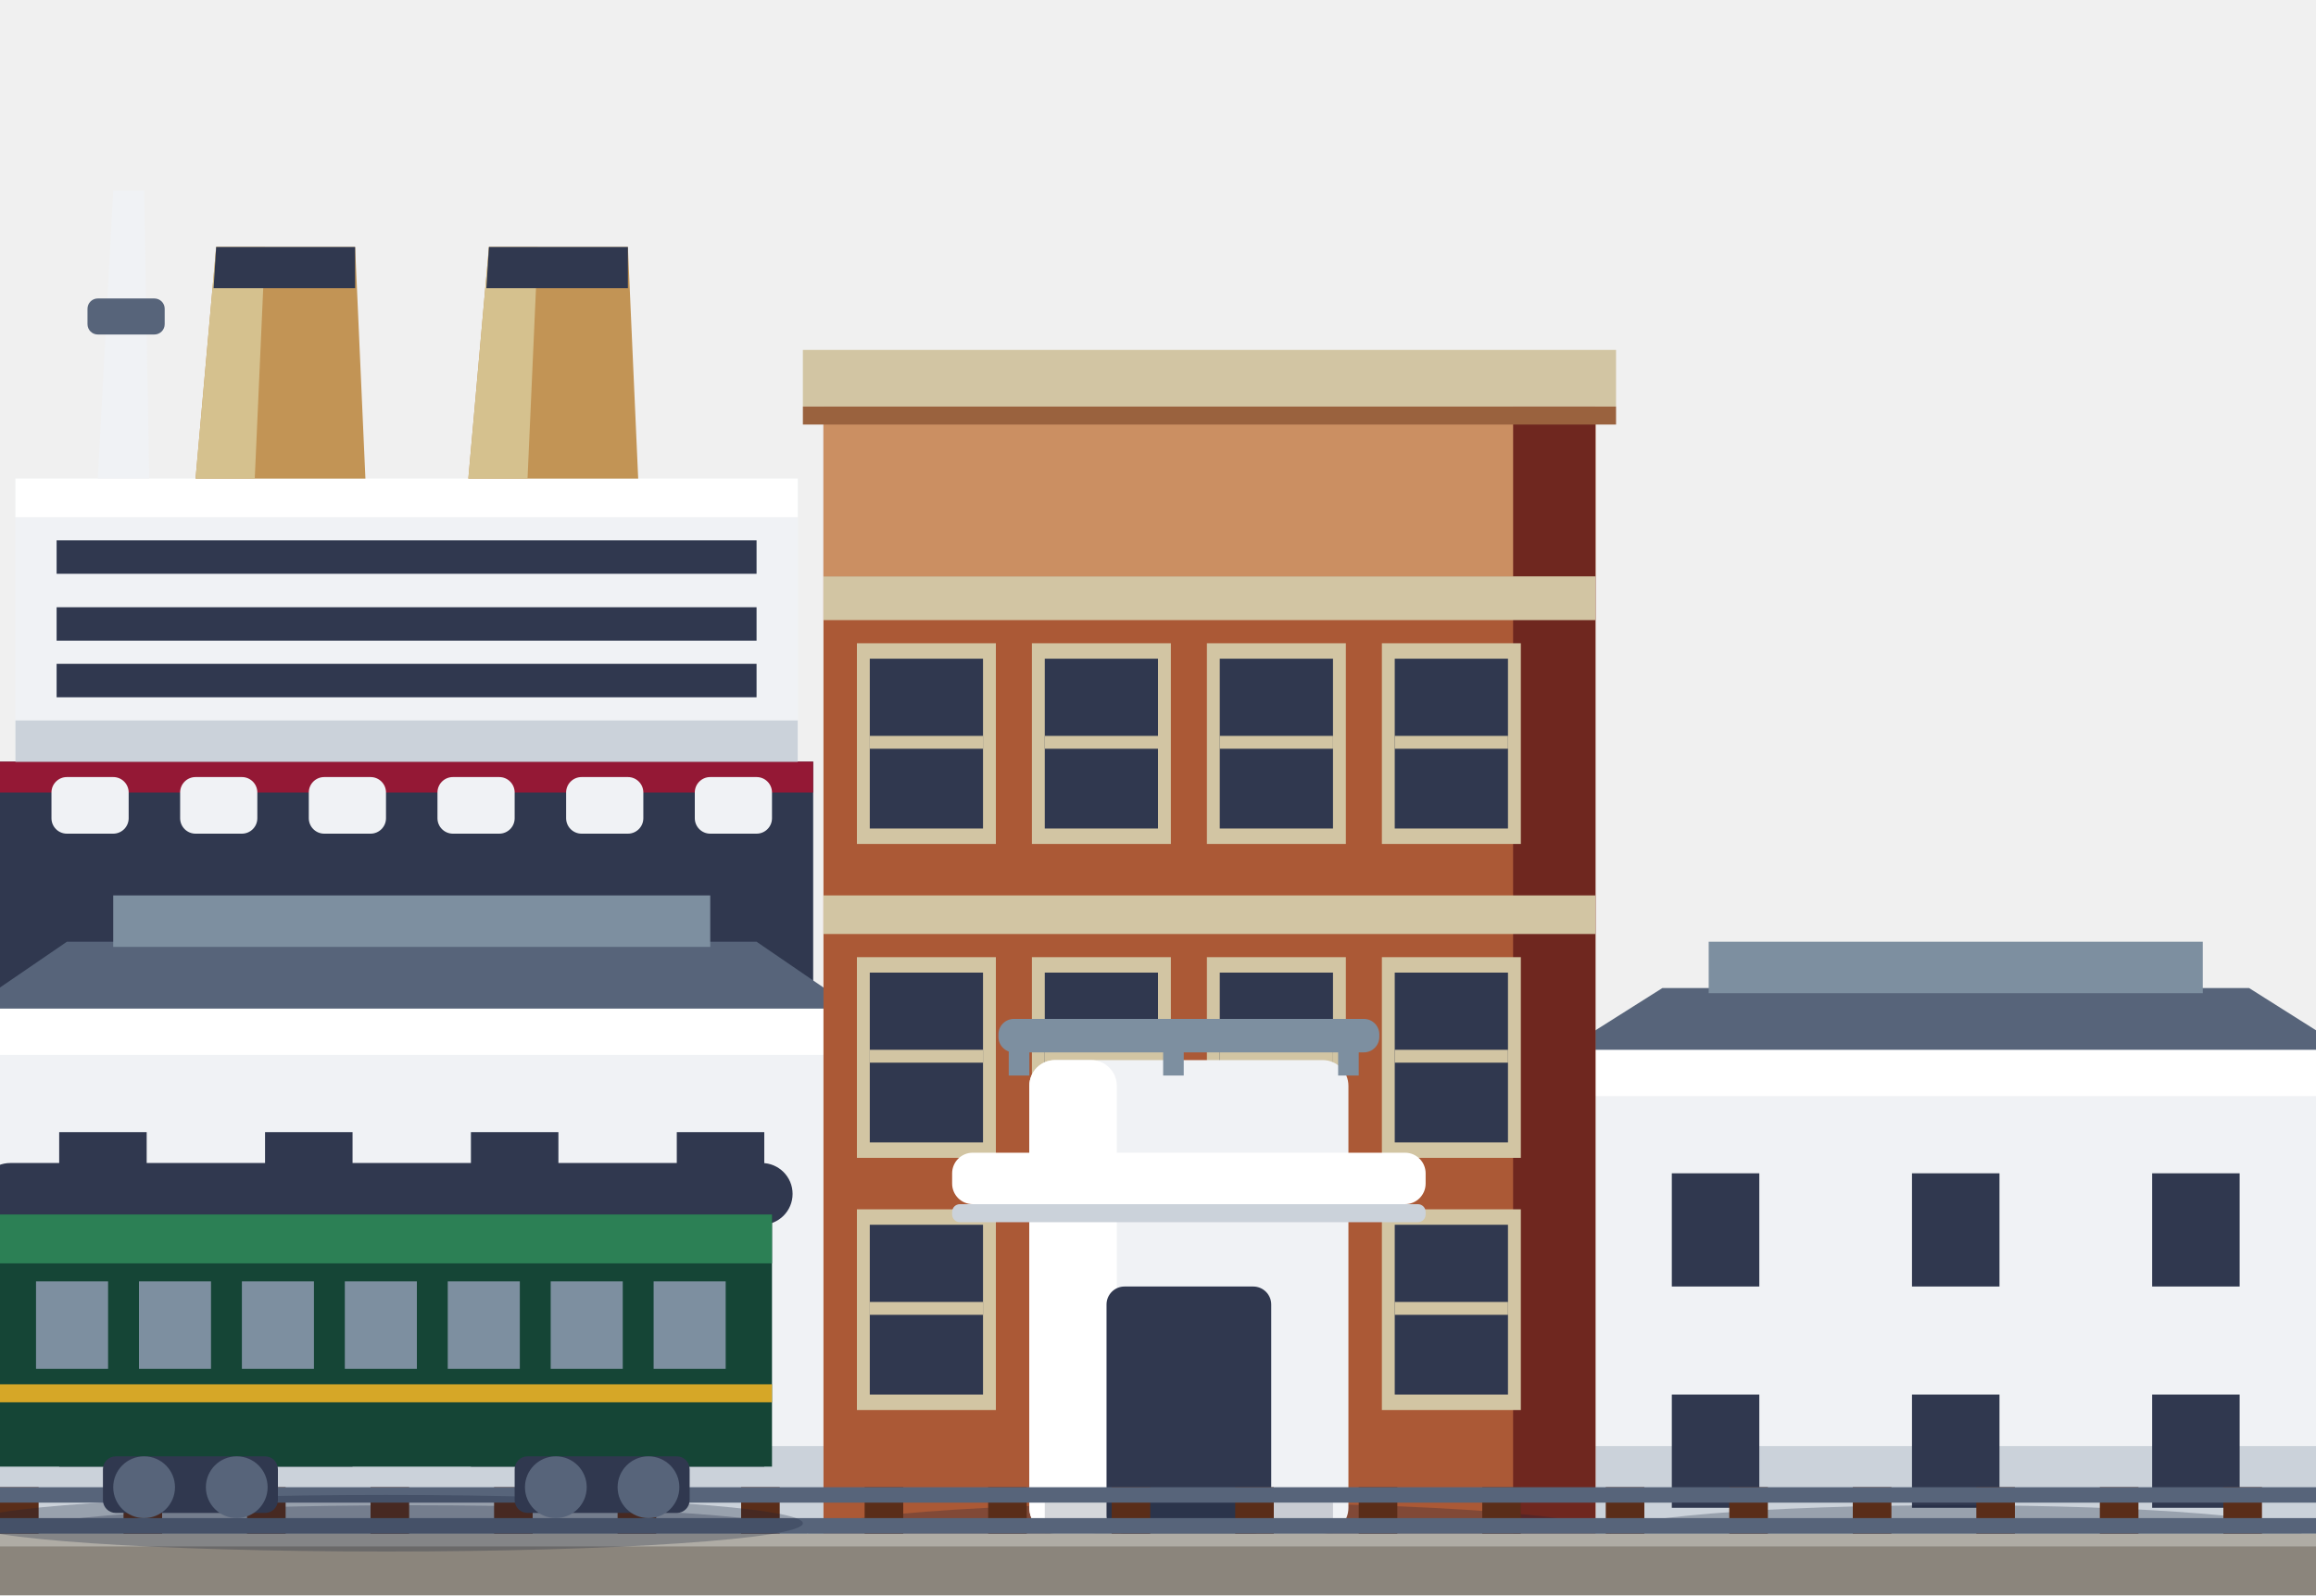
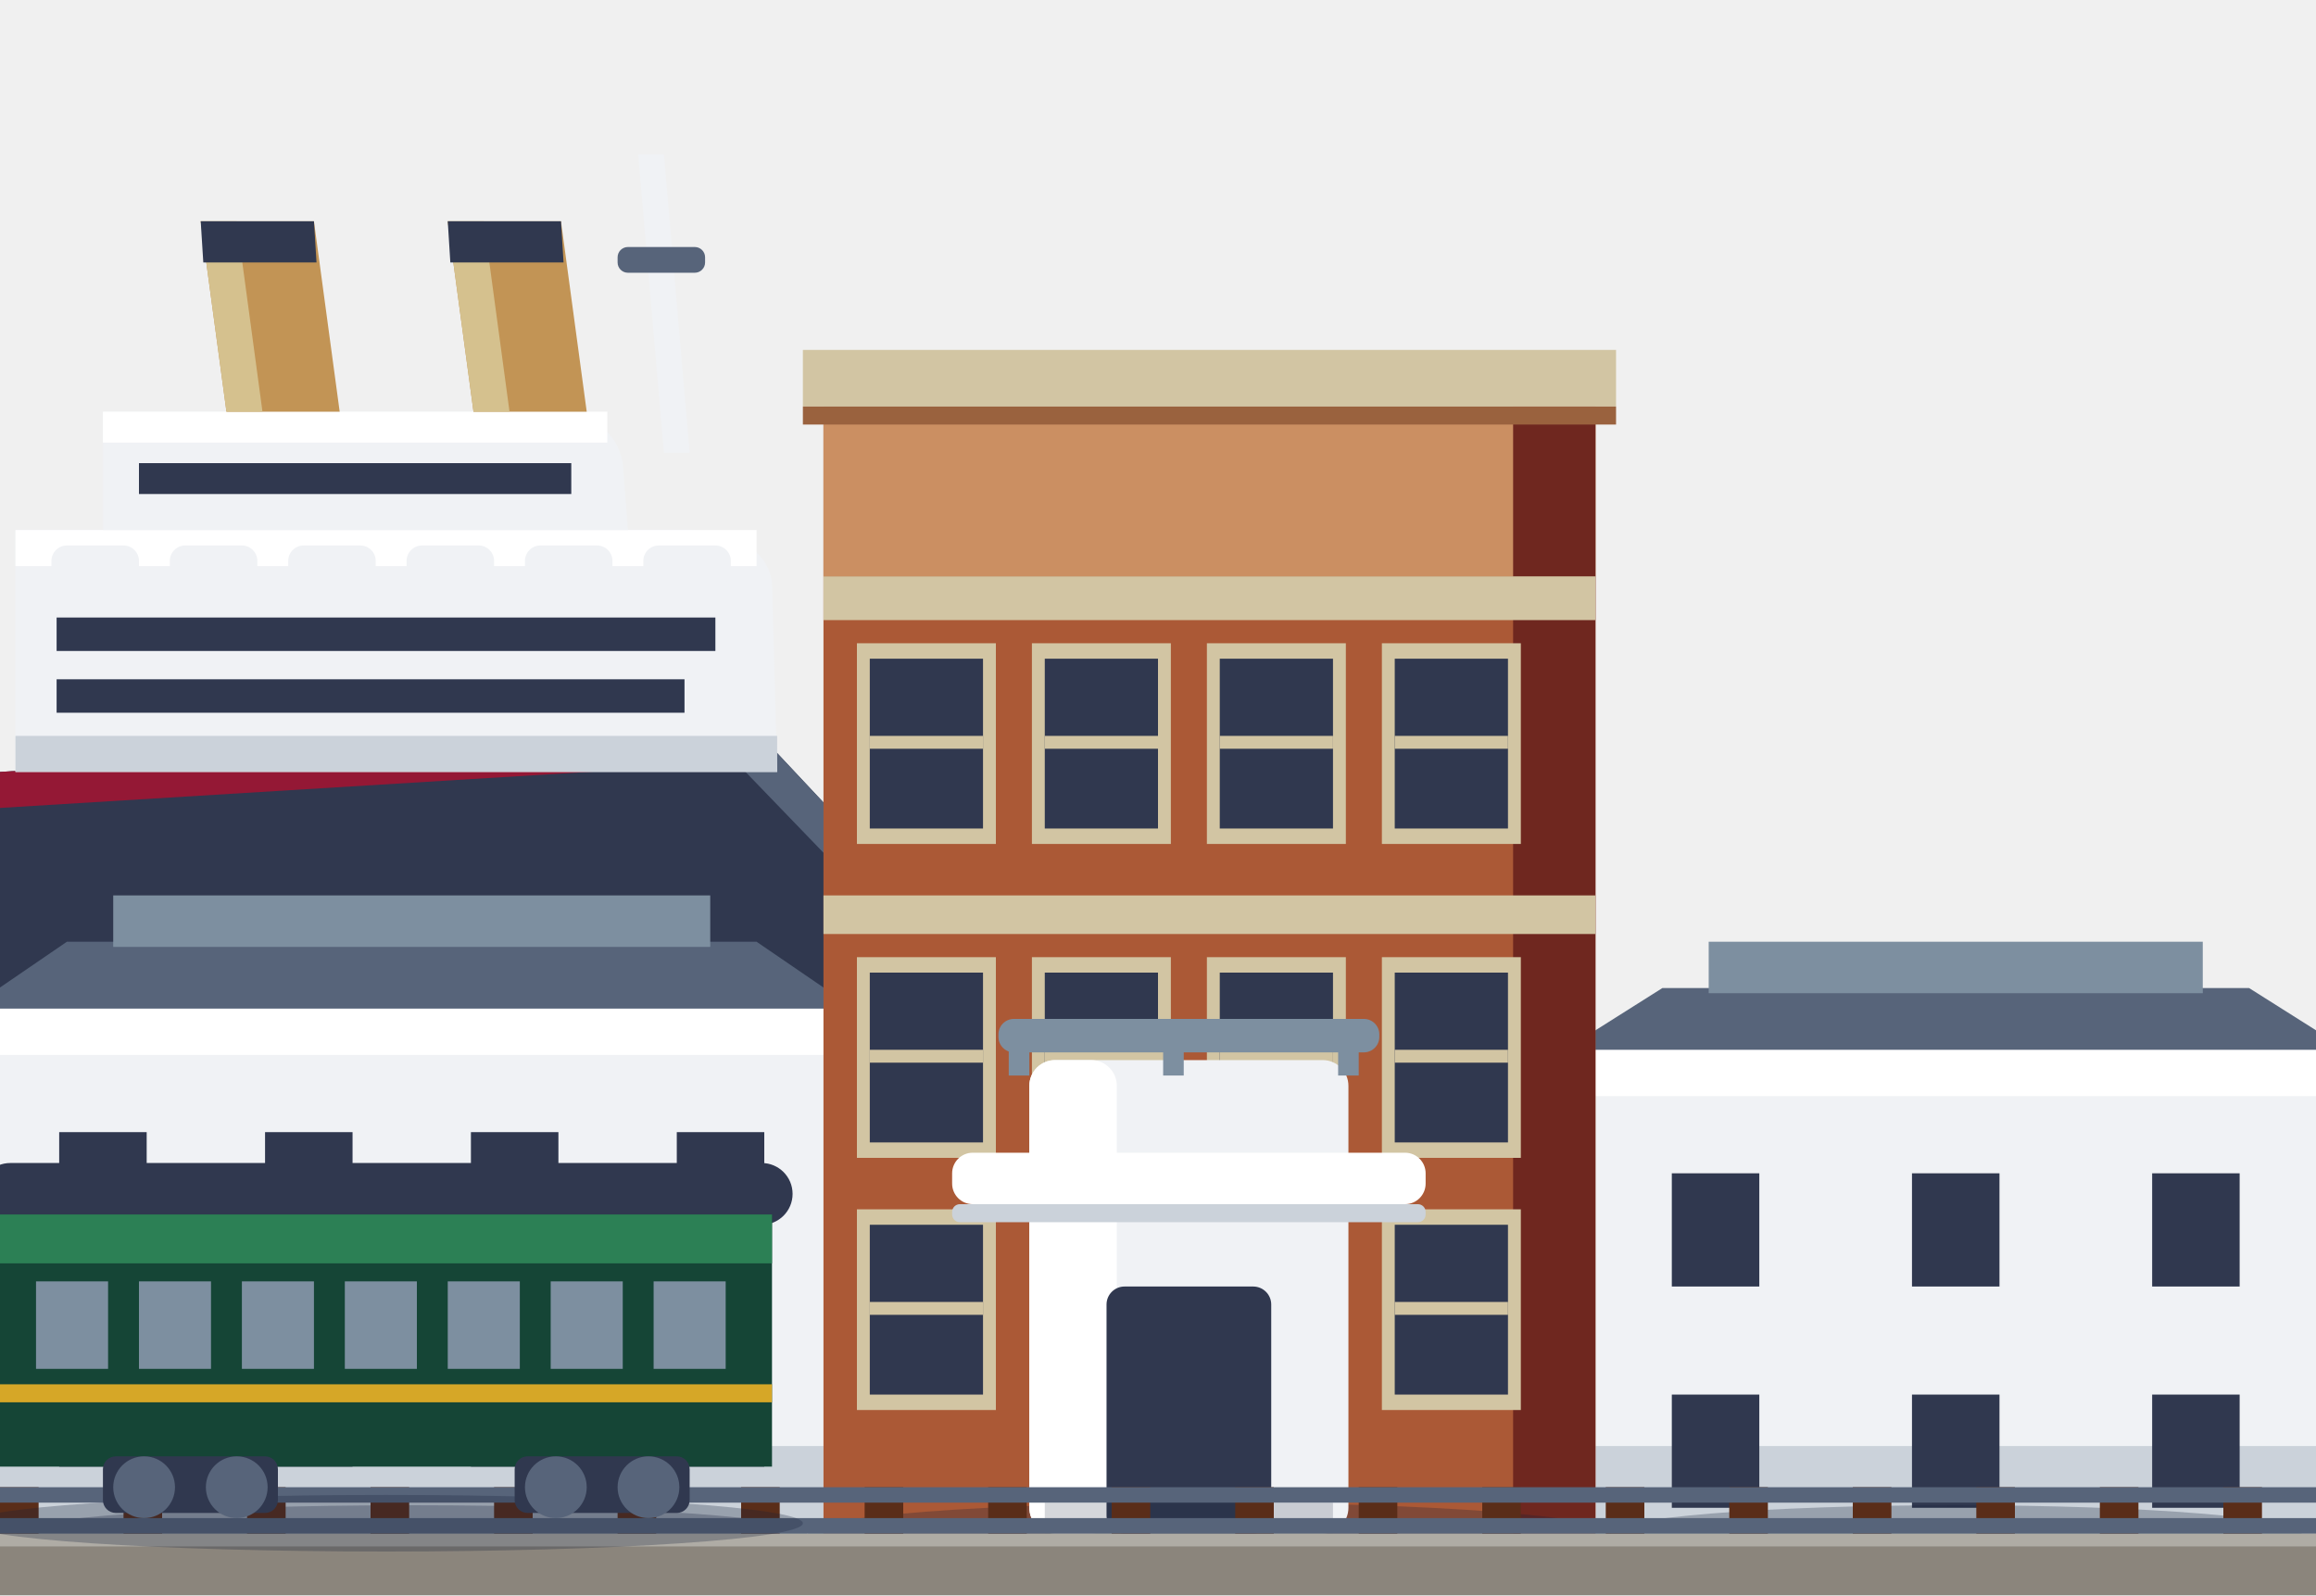
<svg xmlns="http://www.w3.org/2000/svg" width="900" height="620" viewBox="0 0 900 620" shape-rendering="geometricPrecision">
-   <rect x="0" y="296" width="316" height="96" fill="#30384f" />
-   <rect x="0" y="296" width="316" height="12" fill="#941835" />
-   <rect x="6" y="186" width="304" height="110" fill="#f0f2f5" />
-   <rect x="6" y="186" width="304" height="15" fill="#ffffff" />
-   <rect x="6" y="280" width="304" height="16" fill="#cbd2da" />
-   <rect x="22" y="210" width="272" height="13" fill="#30384f" />
-   <rect x="22" y="236" width="272" height="13" fill="#30384f" />
-   <rect x="22" y="258" width="272" height="13" fill="#30384f" />
-   <rect x="20" y="302" width="30" height="22" rx="6" fill="#f0f2f5" />
-   <rect x="70" y="302" width="30" height="22" rx="6" fill="#f0f2f5" />
-   <rect x="120" y="302" width="30" height="22" rx="6" fill="#f0f2f5" />
-   <rect x="170" y="302" width="30" height="22" rx="6" fill="#f0f2f5" />
-   <rect x="220" y="302" width="30" height="22" rx="6" fill="#f0f2f5" />
-   <rect x="270" y="302" width="30" height="22" rx="6" fill="#f0f2f5" />
-   <polygon points="76,186 84,96 138,96 142,186" fill="#c29455" />
-   <polygon points="76,186 84,96 103,96 99,186" fill="#d5c18e" />
-   <polygon points="83,112 84,96 138,96 138,112" fill="#30384f" />
-   <polygon points="182,186 190,96 244,96 248,186" fill="#c29455" />
-   <polygon points="182,186 190,96 209,96 205,186" fill="#d5c18e" />
-   <polygon points="189,112 190,96 244,96 244,112" fill="#30384f" />
-   <polygon points="38,186 44,74 56,74 58,186" fill="#f0f2f5" />
-   <rect x="34" y="116" width="30" height="14" rx="4" fill="#57647a" />
+   <polygon points="0,300 292,282 352,346 352,392 0,392" fill="#30384f" />
+   <polygon points="0,300 292,282 294,296 0,314" fill="#941835" />
+   <polygon points="292,282 352,346 336,348 282,292" fill="#57647a" />
+   <path d="M 6,206 L 268,206 C 286,206 298,214 300,226 L 302,300 L 6,300 Z" fill="#f0f2f5" />
+   <rect x="6" y="206" width="288" height="14" fill="#ffffff" />
+   <rect x="6" y="286" width="296" height="14" fill="#cbd2da" />
+   <rect x="20" y="212" width="34" height="16" rx="6" fill="#f0f2f5" />
+   <rect x="66" y="212" width="34" height="16" rx="6" fill="#f0f2f5" />
+   <rect x="112" y="212" width="34" height="16" rx="6" fill="#f0f2f5" />
+   <rect x="158" y="212" width="34" height="16" rx="6" fill="#f0f2f5" />
+   <rect x="204" y="212" width="34" height="16" rx="6" fill="#f0f2f5" />
+   <rect x="250" y="212" width="34" height="16" rx="6" fill="#f0f2f5" />
+   <rect x="22" y="240" width="256" height="13" fill="#30384f" />
+   <rect x="22" y="264" width="244" height="13" fill="#30384f" />
+   <path d="M 40,160 L 214,160 C 230,160 240,168 242,180 L 244,206 L 40,206 Z" fill="#f0f2f5" />
+   <rect x="40" y="160" width="196" height="12" fill="#ffffff" />
+   <rect x="54" y="180" width="168" height="12" fill="#30384f" />
+   <polygon points="88,160 78,86 122,86 132,160" fill="#c29455" />
+   <polygon points="88,160 78,86 92,86 102,160" fill="#d5c18e" />
+   <polygon points="78,86 122,86 123,102 79,102" fill="#30384f" />
+   <polygon points="184,160 174,86 218,86 228,160" fill="#c29455" />
+   <polygon points="184,160 174,86 188,86 198,160" fill="#d5c18e" />
+   <polygon points="174,86 218,86 219,102 175,102" fill="#30384f" />
+   <polygon points="258,176 248,60 258,60 268,176" fill="#f0f2f5" />
+   <rect x="240" y="96" width="34" height="10" rx="4" fill="#57647a" />
  <rect x="0" y="388" width="320" height="208" fill="#f0f2f5" />
  <rect x="0" y="388" width="320" height="22" fill="#ffffff" />
  <rect x="0" y="562" width="320" height="34" fill="#cbd2da" />
  <polygon points="-12,392 26,366 294,366 332,392" fill="#57647a" />
  <rect x="44" y="348" width="232" height="20" fill="#7d8fa0" />
  <rect x="23" y="440" width="34" height="44" fill="#30384f" />
  <rect x="23" y="526" width="34" height="44" fill="#30384f" />
  <rect x="103" y="440" width="34" height="44" fill="#30384f" />
  <rect x="103" y="526" width="34" height="44" fill="#30384f" />
  <rect x="183" y="440" width="34" height="44" fill="#30384f" />
  <rect x="183" y="526" width="34" height="44" fill="#30384f" />
  <rect x="263" y="440" width="34" height="44" fill="#30384f" />
  <rect x="263" y="526" width="34" height="44" fill="#30384f" />
  <ellipse cx="160" cy="596" rx="153.6" ry="11" fill="#16203a" opacity="0.28" />
  <rect x="620" y="404" width="280" height="192" fill="#f0f2f5" />
  <rect x="620" y="404" width="280" height="22" fill="#ffffff" />
  <rect x="620" y="562" width="280" height="34" fill="#cbd2da" />
  <polygon points="608,408 646,384 874,384 912,408" fill="#57647a" />
  <rect x="664" y="366" width="192" height="20" fill="#7d8fa0" />
  <rect x="649.67" y="456" width="34" height="44" fill="#30384f" />
  <rect x="649.67" y="542" width="34" height="44" fill="#30384f" />
  <rect x="743" y="456" width="34" height="44" fill="#30384f" />
  <rect x="743" y="542" width="34" height="44" fill="#30384f" />
  <rect x="836.33" y="456" width="34" height="44" fill="#30384f" />
  <rect x="836.33" y="542" width="34" height="44" fill="#30384f" />
  <ellipse cx="760" cy="596" rx="134.4" ry="11" fill="#16203a" opacity="0.28" />
  <rect x="320" y="158" width="300" height="438" fill="#ab5936" />
  <rect x="320" y="158" width="300" height="66" fill="#cb8f62" />
  <rect x="588" y="158" width="32" height="438" fill="#6f271f" />
  <rect x="312" y="136" width="316" height="22" fill="#d2c5a3" />
  <rect x="312" y="158" width="316" height="7" fill="#9a623e" />
  <rect x="320" y="224" width="300" height="17" fill="#d2c5a3" />
  <rect x="320" y="348" width="300" height="15" fill="#d2c5a3" />
  <rect x="333" y="250" width="54" height="78" fill="#d2c5a3" />
  <rect x="338" y="256" width="44" height="66" fill="#30384f" />
  <rect x="338" y="286" width="44" height="5" fill="#d2c5a3" />
  <rect x="401" y="250" width="54" height="78" fill="#d2c5a3" />
  <rect x="406" y="256" width="44" height="66" fill="#30384f" />
  <rect x="406" y="286" width="44" height="5" fill="#d2c5a3" />
  <rect x="469" y="250" width="54" height="78" fill="#d2c5a3" />
  <rect x="474" y="256" width="44" height="66" fill="#30384f" />
  <rect x="474" y="286" width="44" height="5" fill="#d2c5a3" />
  <rect x="537" y="250" width="54" height="78" fill="#d2c5a3" />
  <rect x="542" y="256" width="44" height="66" fill="#30384f" />
  <rect x="542" y="286" width="44" height="5" fill="#d2c5a3" />
  <rect x="333" y="372" width="54" height="78" fill="#d2c5a3" />
  <rect x="338" y="378" width="44" height="66" fill="#30384f" />
  <rect x="338" y="408" width="44" height="5" fill="#d2c5a3" />
  <rect x="401" y="372" width="54" height="78" fill="#d2c5a3" />
  <rect x="406" y="378" width="44" height="66" fill="#30384f" />
  <rect x="406" y="408" width="44" height="5" fill="#d2c5a3" />
  <rect x="469" y="372" width="54" height="78" fill="#d2c5a3" />
  <rect x="474" y="378" width="44" height="66" fill="#30384f" />
  <rect x="474" y="408" width="44" height="5" fill="#d2c5a3" />
  <rect x="537" y="372" width="54" height="78" fill="#d2c5a3" />
  <rect x="542" y="378" width="44" height="66" fill="#30384f" />
  <rect x="542" y="408" width="44" height="5" fill="#d2c5a3" />
  <rect x="333" y="470" width="54" height="78" fill="#d2c5a3" />
  <rect x="338" y="476" width="44" height="66" fill="#30384f" />
  <rect x="338" y="506" width="44" height="5" fill="#d2c5a3" />
  <rect x="537" y="470" width="54" height="78" fill="#d2c5a3" />
  <rect x="542" y="476" width="44" height="66" fill="#30384f" />
  <rect x="542" y="506" width="44" height="5" fill="#d2c5a3" />
  <ellipse cx="470" cy="596" rx="156" ry="12" fill="#16203a" opacity="0.28" />
  <rect x="400" y="412" width="124" height="184" rx="10" fill="#f0f2f5" />
  <rect x="400" y="412" width="34" height="184" rx="10" fill="#ffffff" />
  <rect x="370" y="448" width="184" height="20" rx="8" fill="#ffffff" />
  <rect x="370" y="468" width="184" height="7" rx="3" fill="#cbd2da" />
  <rect x="388" y="396" width="148" height="13" rx="6" fill="#7d8fa0" />
  <rect x="392" y="400" width="8" height="18" fill="#7d8fa0" />
  <rect x="452" y="400" width="8" height="18" fill="#7d8fa0" />
  <rect x="520" y="400" width="8" height="18" fill="#7d8fa0" />
  <rect x="430" y="500" width="64" height="96" rx="7" fill="#30384f" />
  <rect x="406" y="584" width="112" height="12" fill="#16203a" opacity="0.18" />
  <rect x="0" y="596" width="900" height="24" fill="#8b857c" />
  <rect x="0" y="596" width="900" height="5" fill="#afaca5" />
  <rect x="0" y="578" width="15" height="18" fill="#5a2d19" />
  <rect x="48" y="578" width="15" height="18" fill="#5a2d19" />
  <rect x="96" y="578" width="15" height="18" fill="#5a2d19" />
  <rect x="144" y="578" width="15" height="18" fill="#5a2d19" />
  <rect x="192" y="578" width="15" height="18" fill="#5a2d19" />
  <rect x="240" y="578" width="15" height="18" fill="#5a2d19" />
  <rect x="288" y="578" width="15" height="18" fill="#5a2d19" />
  <rect x="336" y="578" width="15" height="18" fill="#5a2d19" />
  <rect x="384" y="578" width="15" height="18" fill="#5a2d19" />
  <rect x="432" y="578" width="15" height="18" fill="#5a2d19" />
  <rect x="480" y="578" width="15" height="18" fill="#5a2d19" />
  <rect x="528" y="578" width="15" height="18" fill="#5a2d19" />
  <rect x="576" y="578" width="15" height="18" fill="#5a2d19" />
  <rect x="624" y="578" width="15" height="18" fill="#5a2d19" />
  <rect x="672" y="578" width="15" height="18" fill="#5a2d19" />
  <rect x="720" y="578" width="15" height="18" fill="#5a2d19" />
  <rect x="768" y="578" width="15" height="18" fill="#5a2d19" />
  <rect x="816" y="578" width="15" height="18" fill="#5a2d19" />
  <rect x="864" y="578" width="15" height="18" fill="#5a2d19" />
  <rect x="0" y="578" width="900" height="6" fill="#57647a" />
  <rect x="0" y="590" width="900" height="6" fill="#57647a" />
  <ellipse cx="150" cy="592" rx="162" ry="11" fill="#16203a" opacity="0.28" />
  <rect x="-8" y="452" width="316" height="24" rx="12" fill="#30384f" />
  <rect x="0" y="472" width="300" height="98" fill="#154536" />
  <rect x="0" y="472" width="300" height="19" fill="#2c8055" />
  <rect x="0" y="538" width="300" height="7" fill="#d6a727" />
  <rect x="14" y="498" width="28" height="34" fill="#7d8fa0" />
  <rect x="54" y="498" width="28" height="34" fill="#7d8fa0" />
  <rect x="94" y="498" width="28" height="34" fill="#7d8fa0" />
  <rect x="134" y="498" width="28" height="34" fill="#7d8fa0" />
  <rect x="174" y="498" width="28" height="34" fill="#7d8fa0" />
  <rect x="214" y="498" width="28" height="34" fill="#7d8fa0" />
  <rect x="254" y="498" width="28" height="34" fill="#7d8fa0" />
  <rect x="40" y="566" width="68" height="22" rx="5" fill="#30384f" />
  <circle cx="56" cy="578" r="12" fill="#57647a" />
  <circle cx="92" cy="578" r="12" fill="#57647a" />
  <rect x="200" y="566" width="68" height="22" rx="5" fill="#30384f" />
  <circle cx="216" cy="578" r="12" fill="#57647a" />
  <circle cx="252" cy="578" r="12" fill="#57647a" />
</svg>
